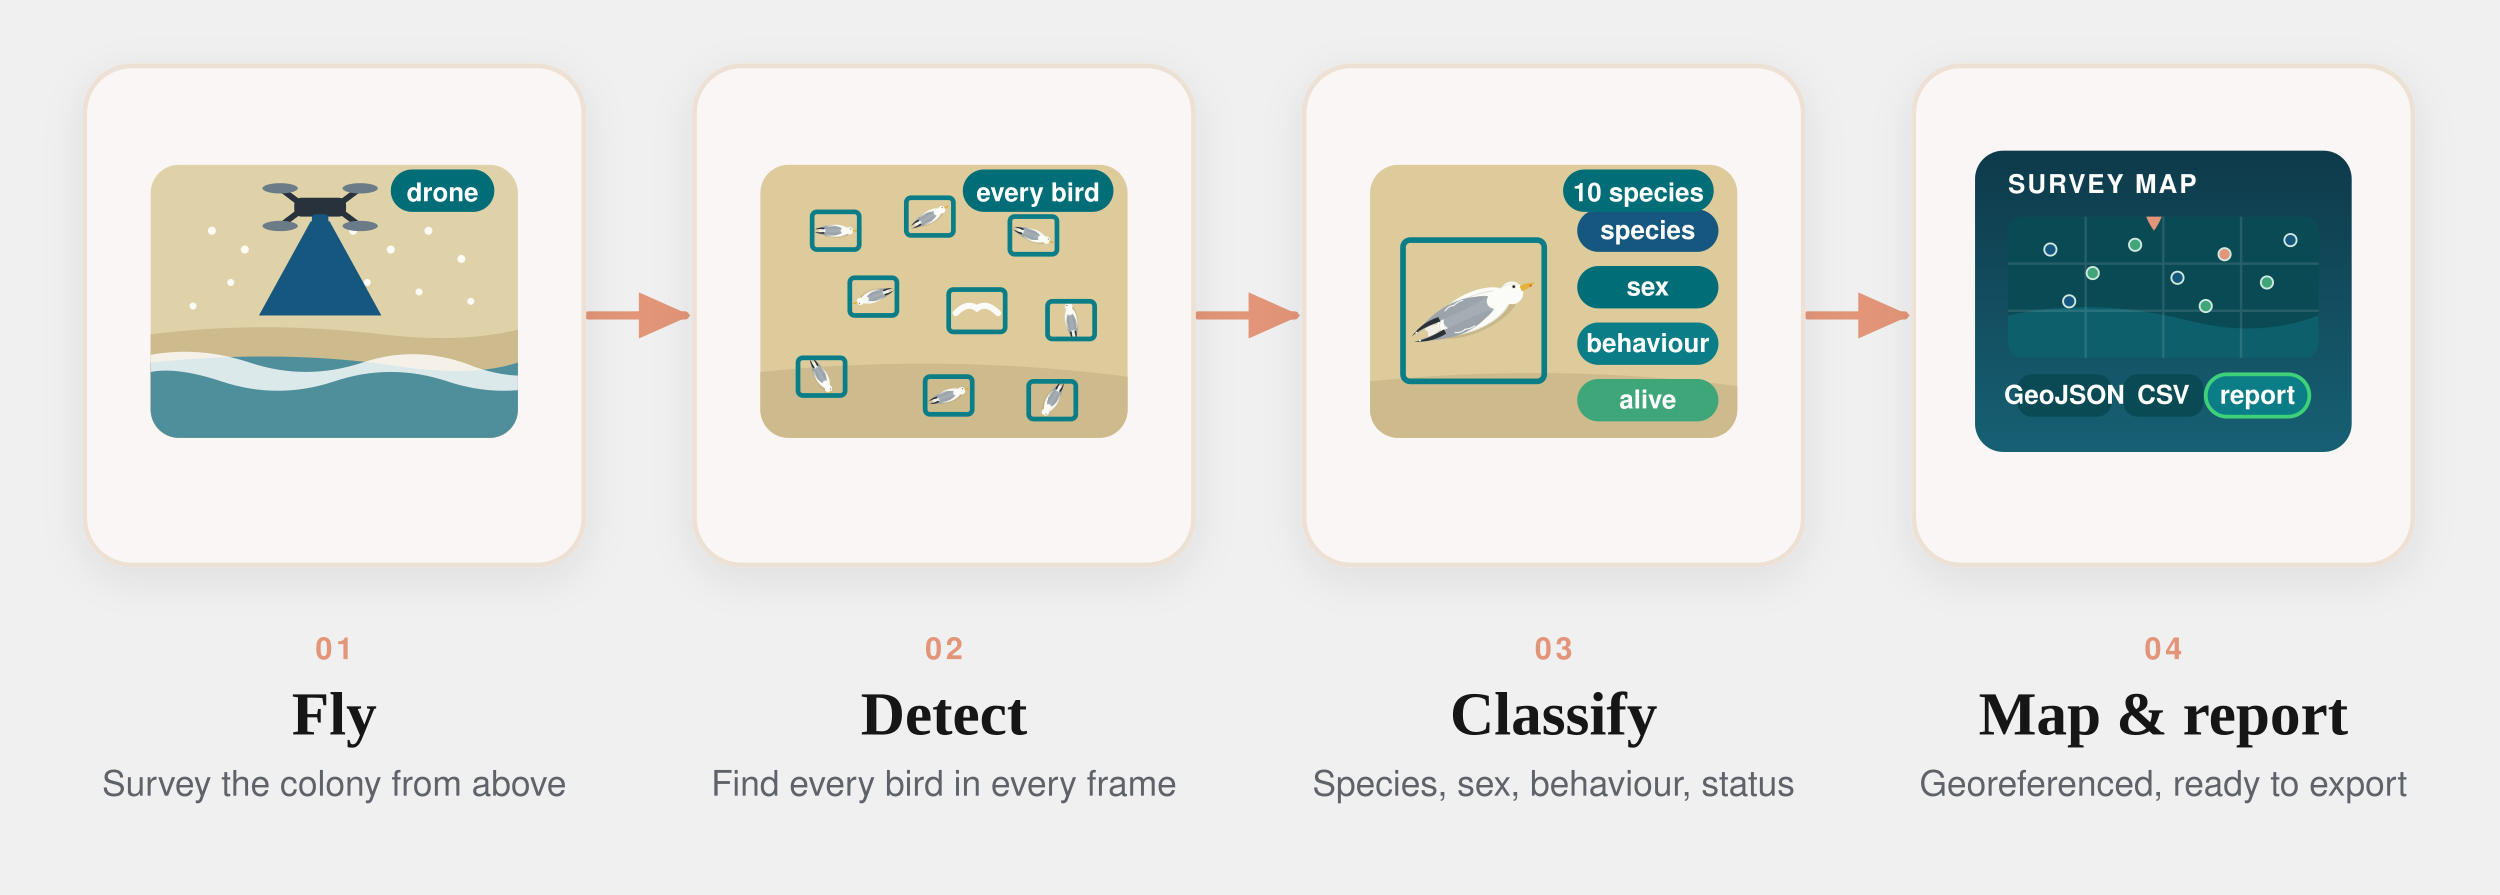
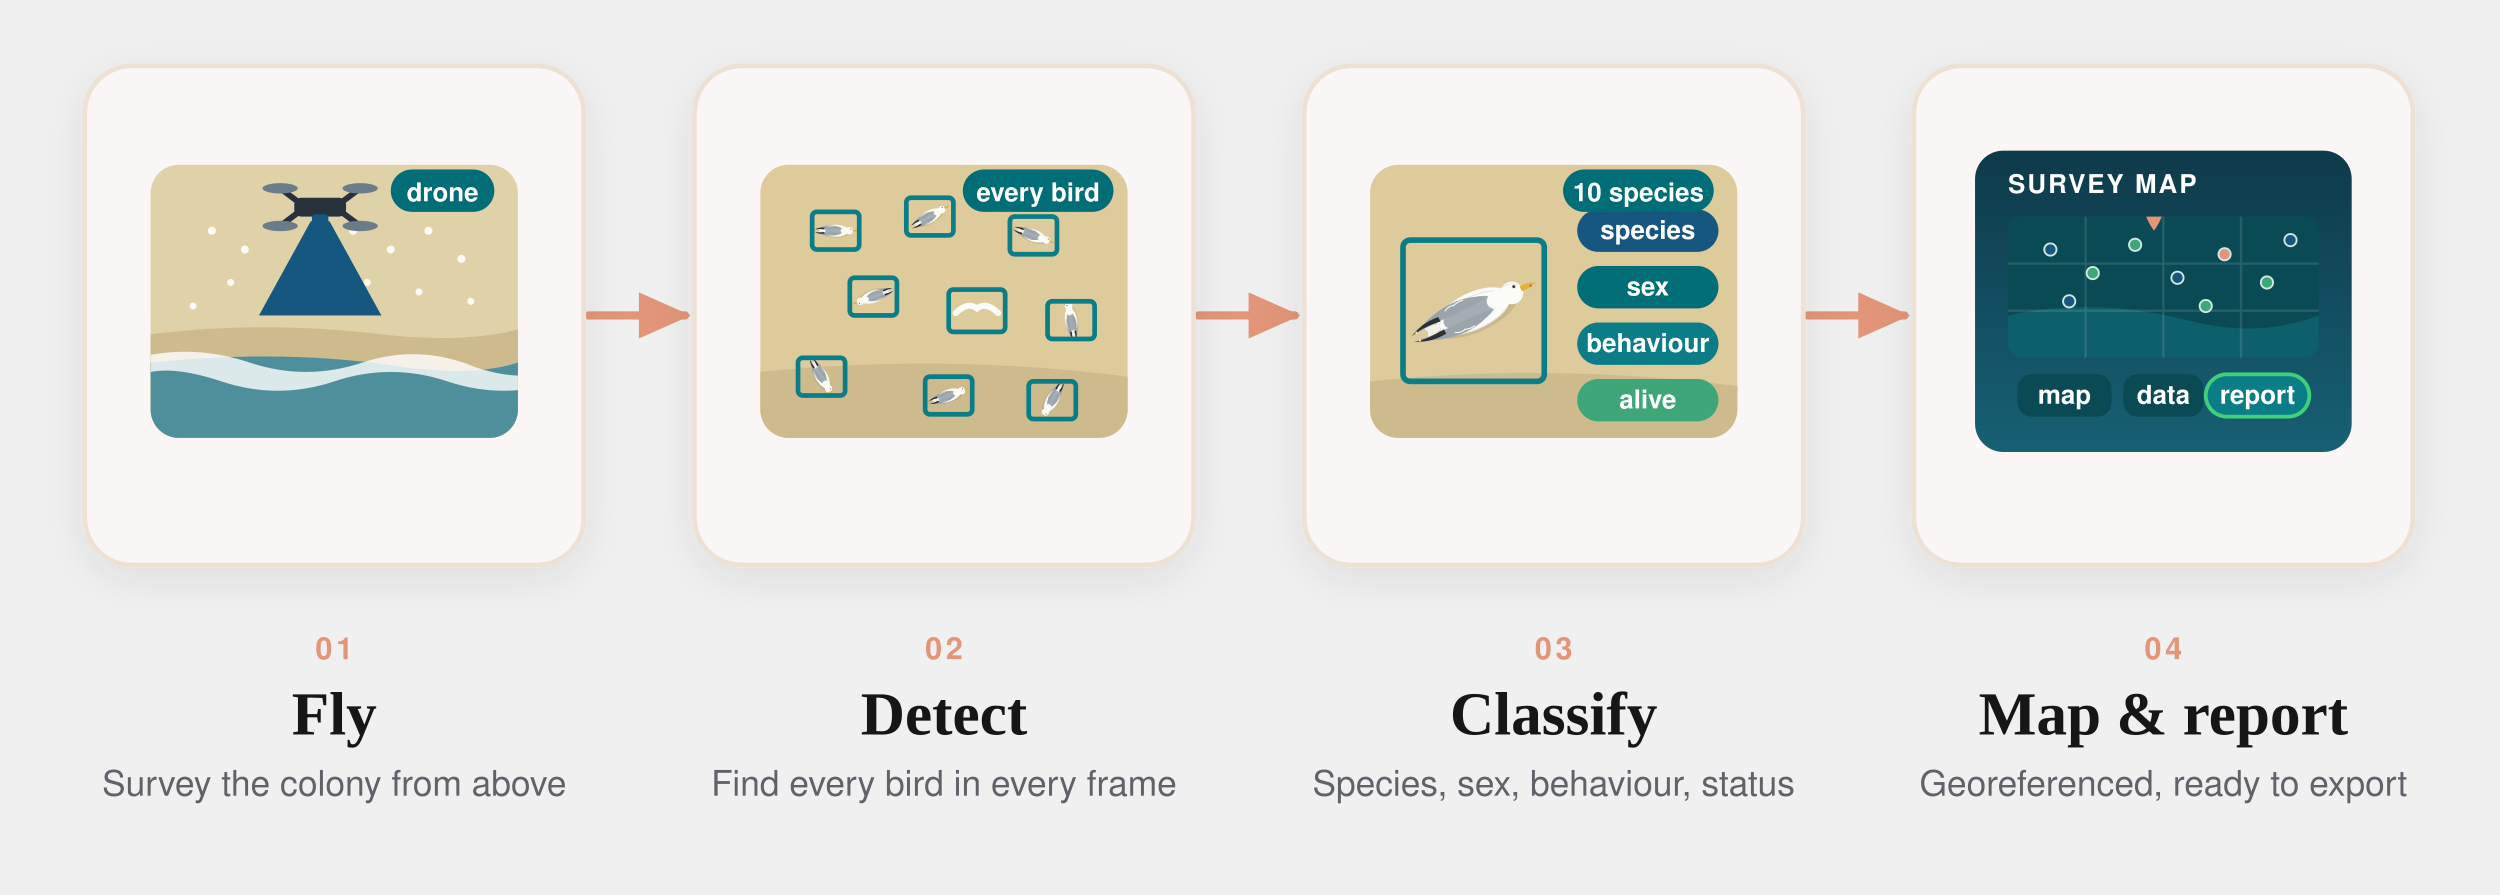
<svg xmlns="http://www.w3.org/2000/svg" viewBox="0 0 1062 380" font-family="Mulish, Helvetica, Arial, sans-serif">
  <defs>
    <linearGradient id="panel" x1="0" y1="0" x2="0" y2="1">
      <stop offset="0%" stop-color="#0e3a4a" />
      <stop offset="100%" stop-color="#176074" />
    </linearGradient>
    <marker id="arrow" viewBox="0 0 10 10" refX="8" refY="5" markerWidth="7" markerHeight="7" orient="auto-start-reverse">
      <path d="M0 1 L9 5 L0 9 Z" fill="#e29578" />
    </marker>
    <filter id="cardshadow" x="-20%" y="-20%" width="140%" height="150%">
      <feDropShadow dx="0" dy="5" stdDeviation="9" flood-color="#1c2b28" flood-opacity="0.08" />
    </filter>
    <style>
    .title { font-family: Newsreader, Georgia, 'Times New Roman', serif; font-size: 26px; font-weight: 600; fill: #161616; }
    .desc  { font-size: 15px; fill: #60626a; }
    .step  { font-size: 13px; font-weight: 700; letter-spacing: 0.12em; fill: #e29578; }
    .chip  { font-size: 11px; font-weight: 700; fill: #fff; }
    .hover { transform-box: fill-box; transform-origin: 50% 50%; animation: hover 3.4s ease-in-out infinite; }
    .beam  { animation: beam 2.4s ease-in-out infinite; }
    .box   { animation: boxp 2.2s ease-in-out infinite; }
    .box2  { animation: boxp 2.2s ease-in-out 0.7s infinite; }
    .box3  { animation: boxp 2.2s ease-in-out 1.4s infinite; }
    .tag   { animation: tag 4.8s ease-in-out infinite; }
    .tag2  { animation: tag 4.8s ease-in-out 1.2s infinite; }
    .tag3  { animation: tag 4.8s ease-in-out 2.4s infinite; }
    .tag4  { animation: tag 4.8s ease-in-out 3.6s infinite; }
    .pin   { transform-box: fill-box; transform-origin: 50% 100%; animation: pin 2.8s ease-in-out infinite; }
    .glow  { animation: glow 2.4s ease-in-out infinite; }
    .wave  { animation: wave 5s ease-in-out infinite; }
    @keyframes hover { 0%,100%{transform:translateY(0)} 50%{transform:translateY(-5px)} }
    @keyframes beam  { 0%,100%{opacity:0.12} 50%{opacity:0.32} }
    @keyframes boxp  { 0%,100%{opacity:0.55} 50%{opacity:1} }
    @keyframes tag   { 0%,100%{opacity:0.55} 25%{opacity:1} 50%{opacity:0.55} }
    @keyframes pin   { 0%,100%{transform:translateY(0)} 50%{transform:translateY(-4px)} }
    @keyframes glow  { 0%,100%{opacity:0.6} 50%{opacity:1} }
    @keyframes wave  { 0%,100%{transform:translateX(0)} 50%{transform:translateX(-6px)} }
    @media (prefers-reduced-motion: reduce) { * { animation: none !important; } }
  </style>
    <g id="gull">
      <path d="M-9 1 Q-4 -4 0 -1 Q4 -4 9 1" fill="none" stroke-width="2.6" stroke-linecap="round" />
    </g>
    <g id="gull-top">
      <ellipse cx="2" cy="10" rx="80" ry="30" fill="#6f6140" opacity="0.18" />
      <path d="M-50 0 L-100 -15 L-93 0 L-100 15 Z" fill="#f1efe6" />
      <path d="M-72 -6 L-96 -13 M-72 6 L-96 13" stroke="#d9d6c9" stroke-width="1.5" stroke-linecap="round" />
      <ellipse cx="0" cy="0" rx="72" ry="34" fill="#fbfbf7" />
      <ellipse cx="0" cy="4" rx="70" ry="30" fill="none" stroke="#e6e3d8" stroke-width="2" />
      <ellipse cx="-8" cy="0" rx="52" ry="24" fill="#a4adb2" />
      <path d="M32 -12 C-8 -40 -70 -32 -116 -6 C-74 -13 -32 -5 32 -12 Z" fill="#9aa4aa" />
      <path d="M32 12 C-8 40 -70 32 -116 6 C-74 13 -32 5 32 12 Z" fill="#9aa4aa" />
      <g fill="none" stroke="#f3f3ee" stroke-width="2.2" stroke-linecap="round">
        <path d="M-30 -24 Q-20 -28 -10 -26" />
        <path d="M-48 -22 Q-40 -27 -30 -25" />
        <path d="M-30 24 Q-20 28 -10 26" />
        <path d="M-48 22 Q-40 27 -30 25" />
      </g>
      <path d="M-64 -17 C-90 -20 -110 -13 -124 -5 C-110 -10 -90 -11 -64 -8 Z" fill="#2b3035" />
      <path d="M-64 17 C-90 20 -110 13 -124 5 C-110 10 -90 11 -64 8 Z" fill="#2b3035" />
      <circle cx="-113" cy="-8" r="1.8" fill="#fbfbf7" />
      <circle cx="-113" cy="8" r="1.8" fill="#fbfbf7" />
      <ellipse cx="54" cy="0" rx="26" ry="18" fill="#fbfbf7" />
      <circle cx="78" cy="0" r="21" fill="#fbfbf7" />
      <path d="M62 -16 Q80 -22 96 -8" fill="none" stroke="#ecebe3" stroke-width="2" stroke-linecap="round" />
      <circle cx="86" cy="-9" r="3.8" fill="#e8d9a8" />
      <circle cx="86" cy="-9" r="2.6" fill="#28323d" />
      <path d="M96 -5 C108 -6 116 -3 125 1 C116 4 108 6 96 5 Z" fill="#e2b23b" />
      <circle cx="115" cy="2.6" r="1.9" fill="#d64b3a" />
    </g>
    <g id="drone" fill="#28323d">
      <g stroke="#28323d" stroke-width="2.5" stroke-linecap="round">
        <path d="M-9 -2 L-17 -8 M9 -2 L17 -8 M-9 2 L-17 8 M9 2 L17 8" />
      </g>
      <ellipse cx="-17" cy="-8" rx="7.5" ry="2.2" fill="#6b7c88" />
      <ellipse cx="17" cy="-8" rx="7.5" ry="2.2" fill="#6b7c88" />
      <ellipse cx="-17" cy="8" rx="7.5" ry="2.2" fill="#6b7c88" />
      <ellipse cx="17" cy="8" rx="7.5" ry="2.2" fill="#6b7c88" />
      <rect x="-11" y="-4" width="22" height="8" rx="3" />
      <rect x="-3.5" y="3" width="7" height="5" rx="1.5" fill="#15577E" />
    </g>
  </defs>
  <g stroke="#e29578" stroke-width="3.5" fill="none" stroke-linecap="round">
    <line x1="250" y1="134" x2="291" y2="134" marker-end="url(#arrow)" />
    <line x1="509" y1="134" x2="550" y2="134" marker-end="url(#arrow)" />
    <line x1="768" y1="134" x2="809" y2="134" marker-end="url(#arrow)" />
  </g>
  <rect x="36" y="28" width="212" height="212" rx="20" fill="#fbf6f6" stroke="#ede0d4" stroke-width="2" filter="url(#cardshadow)" />
  <g transform="translate(142,128)">
    <rect x="-78" y="-58" width="156" height="116" rx="12" fill="#e0d2a8" />
    <clipPath id="c1">
      <rect x="-78" y="-58" width="156" height="116" rx="12" />
    </clipPath>
    <g clip-path="url(#c1)">
      <path d="M-78 14 Q-30 8 20 14 Q54 18 78 12 L78 58 L-78 58 Z" fill="#cdbb8d" />
      <path d="M-78 26 Q-20 20 30 28 Q60 32 78 26 L78 58 L-78 58 Z" fill="#4f8f9b" />
      <g class="wave" fill="#ffffff" opacity="0.8">
        <path d="M-84 24 Q-60 18 -36 26 Q-12 34 12 26 Q36 18 60 28 Q84 36 96 26 L96 34 Q72 42 48 34 Q24 26 0 34 Q-24 42 -48 34 Q-72 26 -84 32 Z" />
      </g>
      <g fill="#fff" opacity="0.9">
        <circle cx="-52" cy="-30" r="1.7" />
        <circle cx="-38" cy="-22" r="1.7" />
        <circle cx="-24" cy="-32" r="1.7" />
        <circle cx="-8" cy="-20" r="1.7" />
        <circle cx="8" cy="-30" r="1.7" />
        <circle cx="24" cy="-22" r="1.7" />
        <circle cx="40" cy="-30" r="1.7" />
        <circle cx="54" cy="-18" r="1.7" />
        <circle cx="-44" cy="-8" r="1.5" />
        <circle cx="-16" cy="-4" r="1.5" />
        <circle cx="14" cy="-8" r="1.5" />
        <circle cx="36" cy="-4" r="1.5" />
        <circle cx="58" cy="0" r="1.5" />
        <circle cx="-60" cy="2" r="1.5" />
      </g>
      <g transform="translate(-6,-40)">
        <path class="beam" d="M-4 6 L-26 46 L26 46 L4 6 Z" fill="#15577E" />
        <g class="hover">
          <use href="#drone" />
        </g>
      </g>
    </g>
    <g transform="translate(46,-46)">
      <rect x="-22" y="-10" width="44" height="18" rx="9" fill="#006d77" />
      <text class="chip" x="0" y="3.5" text-anchor="middle" font-size="9.5">drone</text>
    </g>
  </g>
  <text class="step" x="142" y="280" text-anchor="middle">01</text>
  <text class="title" x="142" y="312" text-anchor="middle">Fly</text>
  <text class="desc" x="142" y="338" text-anchor="middle">Survey the colony from above</text>
  <rect x="295" y="28" width="212" height="212" rx="20" fill="#fbf6f6" stroke="#ede0d4" stroke-width="2" filter="url(#cardshadow)" />
  <g transform="translate(401,128)">
    <rect x="-78" y="-58" width="156" height="116" rx="12" fill="#ddcb9c" />
    <clipPath id="c2">
      <rect x="-78" y="-58" width="156" height="116" rx="12" />
    </clipPath>
    <g clip-path="url(#c2)">
      <path d="M-78 30 Q0 22 78 32 L78 58 L-78 58 Z" fill="#cdbb8d" />
      <g>
        <g transform="translate(-46,-30)">
          <use href="#gull-top" transform="scale(0.075)" />
          <rect class="box" x="-10" y="-8" width="20" height="16" rx="2" fill="none" stroke="#0a7d86" stroke-width="2" />
        </g>
        <g transform="translate(-6,-36)">
          <use href="#gull-top" transform="rotate(-30) scale(0.075)" />
          <rect class="box2" x="-10" y="-8" width="20" height="16" rx="2" fill="none" stroke="#0a7d86" stroke-width="2" />
        </g>
        <g transform="translate(38,-28)">
          <use href="#gull-top" transform="rotate(20) scale(0.075)" />
          <rect class="box3" x="-10" y="-8" width="20" height="16" rx="2" fill="none" stroke="#0a7d86" stroke-width="2" />
        </g>
        <g transform="translate(-30,-2)">
          <use href="#gull-top" transform="rotate(160) scale(0.075)" />
          <rect class="box2" x="-10" y="-8" width="20" height="16" rx="2" fill="none" stroke="#0a7d86" stroke-width="2" />
        </g>
        <g transform="translate(14,4)">
          <use href="#gull" stroke="#fbfbf7" />
          <rect class="box" x="-12" y="-9" width="24" height="18" rx="2" fill="none" stroke="#0a7d86" stroke-width="2" />
        </g>
        <g transform="translate(54,8)">
          <use href="#gull-top" transform="rotate(-100) scale(0.075)" />
          <rect class="box3" x="-10" y="-8" width="20" height="16" rx="2" fill="none" stroke="#0a7d86" stroke-width="2" />
        </g>
        <g transform="translate(-52,32)">
          <use href="#gull-top" transform="rotate(60) scale(0.075)" />
          <rect class="box" x="-10" y="-8" width="20" height="16" rx="2" fill="none" stroke="#0a7d86" stroke-width="2" />
        </g>
        <g transform="translate(2,40)">
          <use href="#gull-top" transform="rotate(-20) scale(0.075)" />
          <rect class="box3" x="-10" y="-8" width="20" height="16" rx="2" fill="none" stroke="#0a7d86" stroke-width="2" />
        </g>
        <g transform="translate(46,42)">
          <use href="#gull-top" transform="rotate(120) scale(0.075)" />
          <rect class="box2" x="-10" y="-8" width="20" height="16" rx="2" fill="none" stroke="#0a7d86" stroke-width="2" />
        </g>
      </g>
    </g>
    <g transform="translate(40,-46)">
      <rect x="-32" y="-10" width="64" height="18" rx="9" fill="#006d77" />
      <text class="chip" x="0" y="3.5" text-anchor="middle" font-size="9.5">every bird</text>
    </g>
  </g>
  <text class="step" x="401" y="280" text-anchor="middle">02</text>
  <text class="title" x="401" y="312" text-anchor="middle">Detect</text>
  <text class="desc" x="401" y="338" text-anchor="middle">Find every bird in every frame</text>
  <rect x="554" y="28" width="212" height="212" rx="20" fill="#fbf6f6" stroke="#ede0d4" stroke-width="2" filter="url(#cardshadow)" />
  <g transform="translate(660,128)">
    <rect x="-78" y="-58" width="156" height="116" rx="12" fill="#ddcb9c" />
    <clipPath id="c3">
      <rect x="-78" y="-58" width="156" height="116" rx="12" />
    </clipPath>
    <g clip-path="url(#c3)">
      <path d="M-78 34 Q0 26 78 36 L78 58 L-78 58 Z" fill="#cdbb8d" />
      <use href="#gull-top" transform="translate(-34,4) rotate(-25) scale(0.23)" />
      <rect class="box" x="-64" y="-26" width="60" height="60" rx="3" fill="none" stroke="#0a7d86" stroke-width="2.4" />
    </g>
    <g transform="translate(40,-30)">
      <g class="tag">
        <rect x="-30" y="-9" width="60" height="18" rx="9" fill="#15577E" />
        <text class="chip" x="0" y="3.5" text-anchor="middle" font-size="9.5">species</text>
      </g>
      <g class="tag2" transform="translate(0,24)">
        <rect x="-30" y="-9" width="60" height="18" rx="9" fill="#006d77" />
        <text class="chip" x="0" y="3.5" text-anchor="middle" font-size="9.5">sex</text>
      </g>
      <g class="tag3" transform="translate(0,48)">
        <rect x="-30" y="-9" width="60" height="18" rx="9" fill="#0a7d86" />
        <text class="chip" x="0" y="3.5" text-anchor="middle" font-size="9.5">behaviour</text>
      </g>
      <g class="tag4" transform="translate(0,72)">
        <rect x="-30" y="-9" width="60" height="18" rx="9" fill="#3fa67a" />
        <text class="chip" x="0" y="3.5" text-anchor="middle" font-size="9.5">alive</text>
      </g>
    </g>
    <g transform="translate(36,-46)">
      <rect x="-32" y="-10" width="64" height="18" rx="9" fill="#006d77" />
      <text class="chip" x="0" y="3.5" text-anchor="middle" font-size="9.5">10 species</text>
    </g>
  </g>
  <text class="step" x="660" y="280" text-anchor="middle">03</text>
  <text class="title" x="660" y="312" text-anchor="middle">Classify</text>
  <text class="desc" x="660" y="338" text-anchor="middle">Species, sex, behaviour, status</text>
  <rect x="813" y="28" width="212" height="212" rx="20" fill="#fbf6f6" stroke="#ede0d4" stroke-width="2" filter="url(#cardshadow)" />
  <g transform="translate(919,128)">
    <rect x="-80" y="-64" width="160" height="128" rx="12" fill="url(#panel)" />
    <text class="chip" x="-66" y="-46" font-size="10" fill="#cfe9e0" letter-spacing="0.08em">SURVEY MAP</text>
    <g transform="translate(0,-4)">
      <rect x="-66" y="-32" width="132" height="60" rx="6" fill="#0a4a55" />
      <clipPath id="c4">
        <rect x="-66" y="-32" width="132" height="60" rx="6" />
      </clipPath>
      <g clip-path="url(#c4)">
        <path d="M-66 10 Q-30 2 10 12 Q40 20 66 10 L66 28 L-66 28 Z" fill="#0d5f6b" />
        <g stroke="#ffffff" stroke-opacity="0.12" stroke-width="1">
          <path d="M-33 -32 V28 M0 -32 V28 M33 -32 V28 M-66 -12 H66 M-66 8 H66" />
        </g>
        <g>
          <circle cx="-48" cy="-18" r="2.6" fill="#15577E" stroke="#cfe9e0" stroke-width="0.8" />
          <circle cx="-30" cy="-8" r="2.6" fill="#3fa67a" stroke="#cfe9e0" stroke-width="0.8" />
          <circle cx="-12" cy="-20" r="2.6" fill="#3fa67a" stroke="#cfe9e0" stroke-width="0.8" />
          <circle cx="6" cy="-6" r="2.6" fill="#15577E" stroke="#cfe9e0" stroke-width="0.8" />
          <circle cx="26" cy="-16" r="2.6" fill="#e29578" stroke="#cfe9e0" stroke-width="0.8" />
          <circle cx="44" cy="-4" r="2.6" fill="#3fa67a" stroke="#cfe9e0" stroke-width="0.8" />
          <circle cx="-40" cy="4" r="2.6" fill="#15577E" stroke="#cfe9e0" stroke-width="0.8" />
          <circle cx="18" cy="6" r="2.6" fill="#3fa67a" stroke="#cfe9e0" stroke-width="0.8" />
          <circle cx="54" cy="-22" r="2.6" fill="#15577E" stroke="#cfe9e0" stroke-width="0.8" />
        </g>
        <g class="pin" transform="translate(-4,-26)">
          <path d="M0 0 C-6 -8 -6 -18 0 -18 C6 -18 6 -8 0 0 Z" fill="#e29578" />
          <circle cx="0" cy="-12" r="2.6" fill="#fff" />
        </g>
      </g>
    </g>
    <g transform="translate(0,40)">
      <g transform="translate(-42,0)">
        <rect x="-20" y="-9" width="40" height="18" rx="6" fill="#0a4a55" />
-         <text class="chip" x="0" y="3.5" text-anchor="middle" font-size="9">GeoJSON</text>
+         <text class="chip" x="0" y="3.5" text-anchor="middle" font-size="9">map</text>
      </g>
      <g transform="translate(0,0)">
        <rect x="-17" y="-9" width="34" height="18" rx="6" fill="#0a4a55" />
-         <text class="chip" x="0" y="3.5" text-anchor="middle" font-size="9">CSV</text>
+         <text class="chip" x="0" y="3.5" text-anchor="middle" font-size="9">data</text>
      </g>
      <g class="glow" transform="translate(40,0)">
        <rect x="-22" y="-9" width="44" height="18" rx="9" fill="#0a7d86" stroke="#3fd07a" stroke-width="1.6" />
        <text class="chip" x="0" y="3.5" text-anchor="middle" font-size="9">report</text>
      </g>
    </g>
  </g>
  <text class="step" x="919" y="280" text-anchor="middle">04</text>
  <text class="title" x="919" y="312" text-anchor="middle">Map &amp; report</text>
  <text class="desc" x="919" y="338" text-anchor="middle">Georeferenced, ready to export</text>
</svg>
